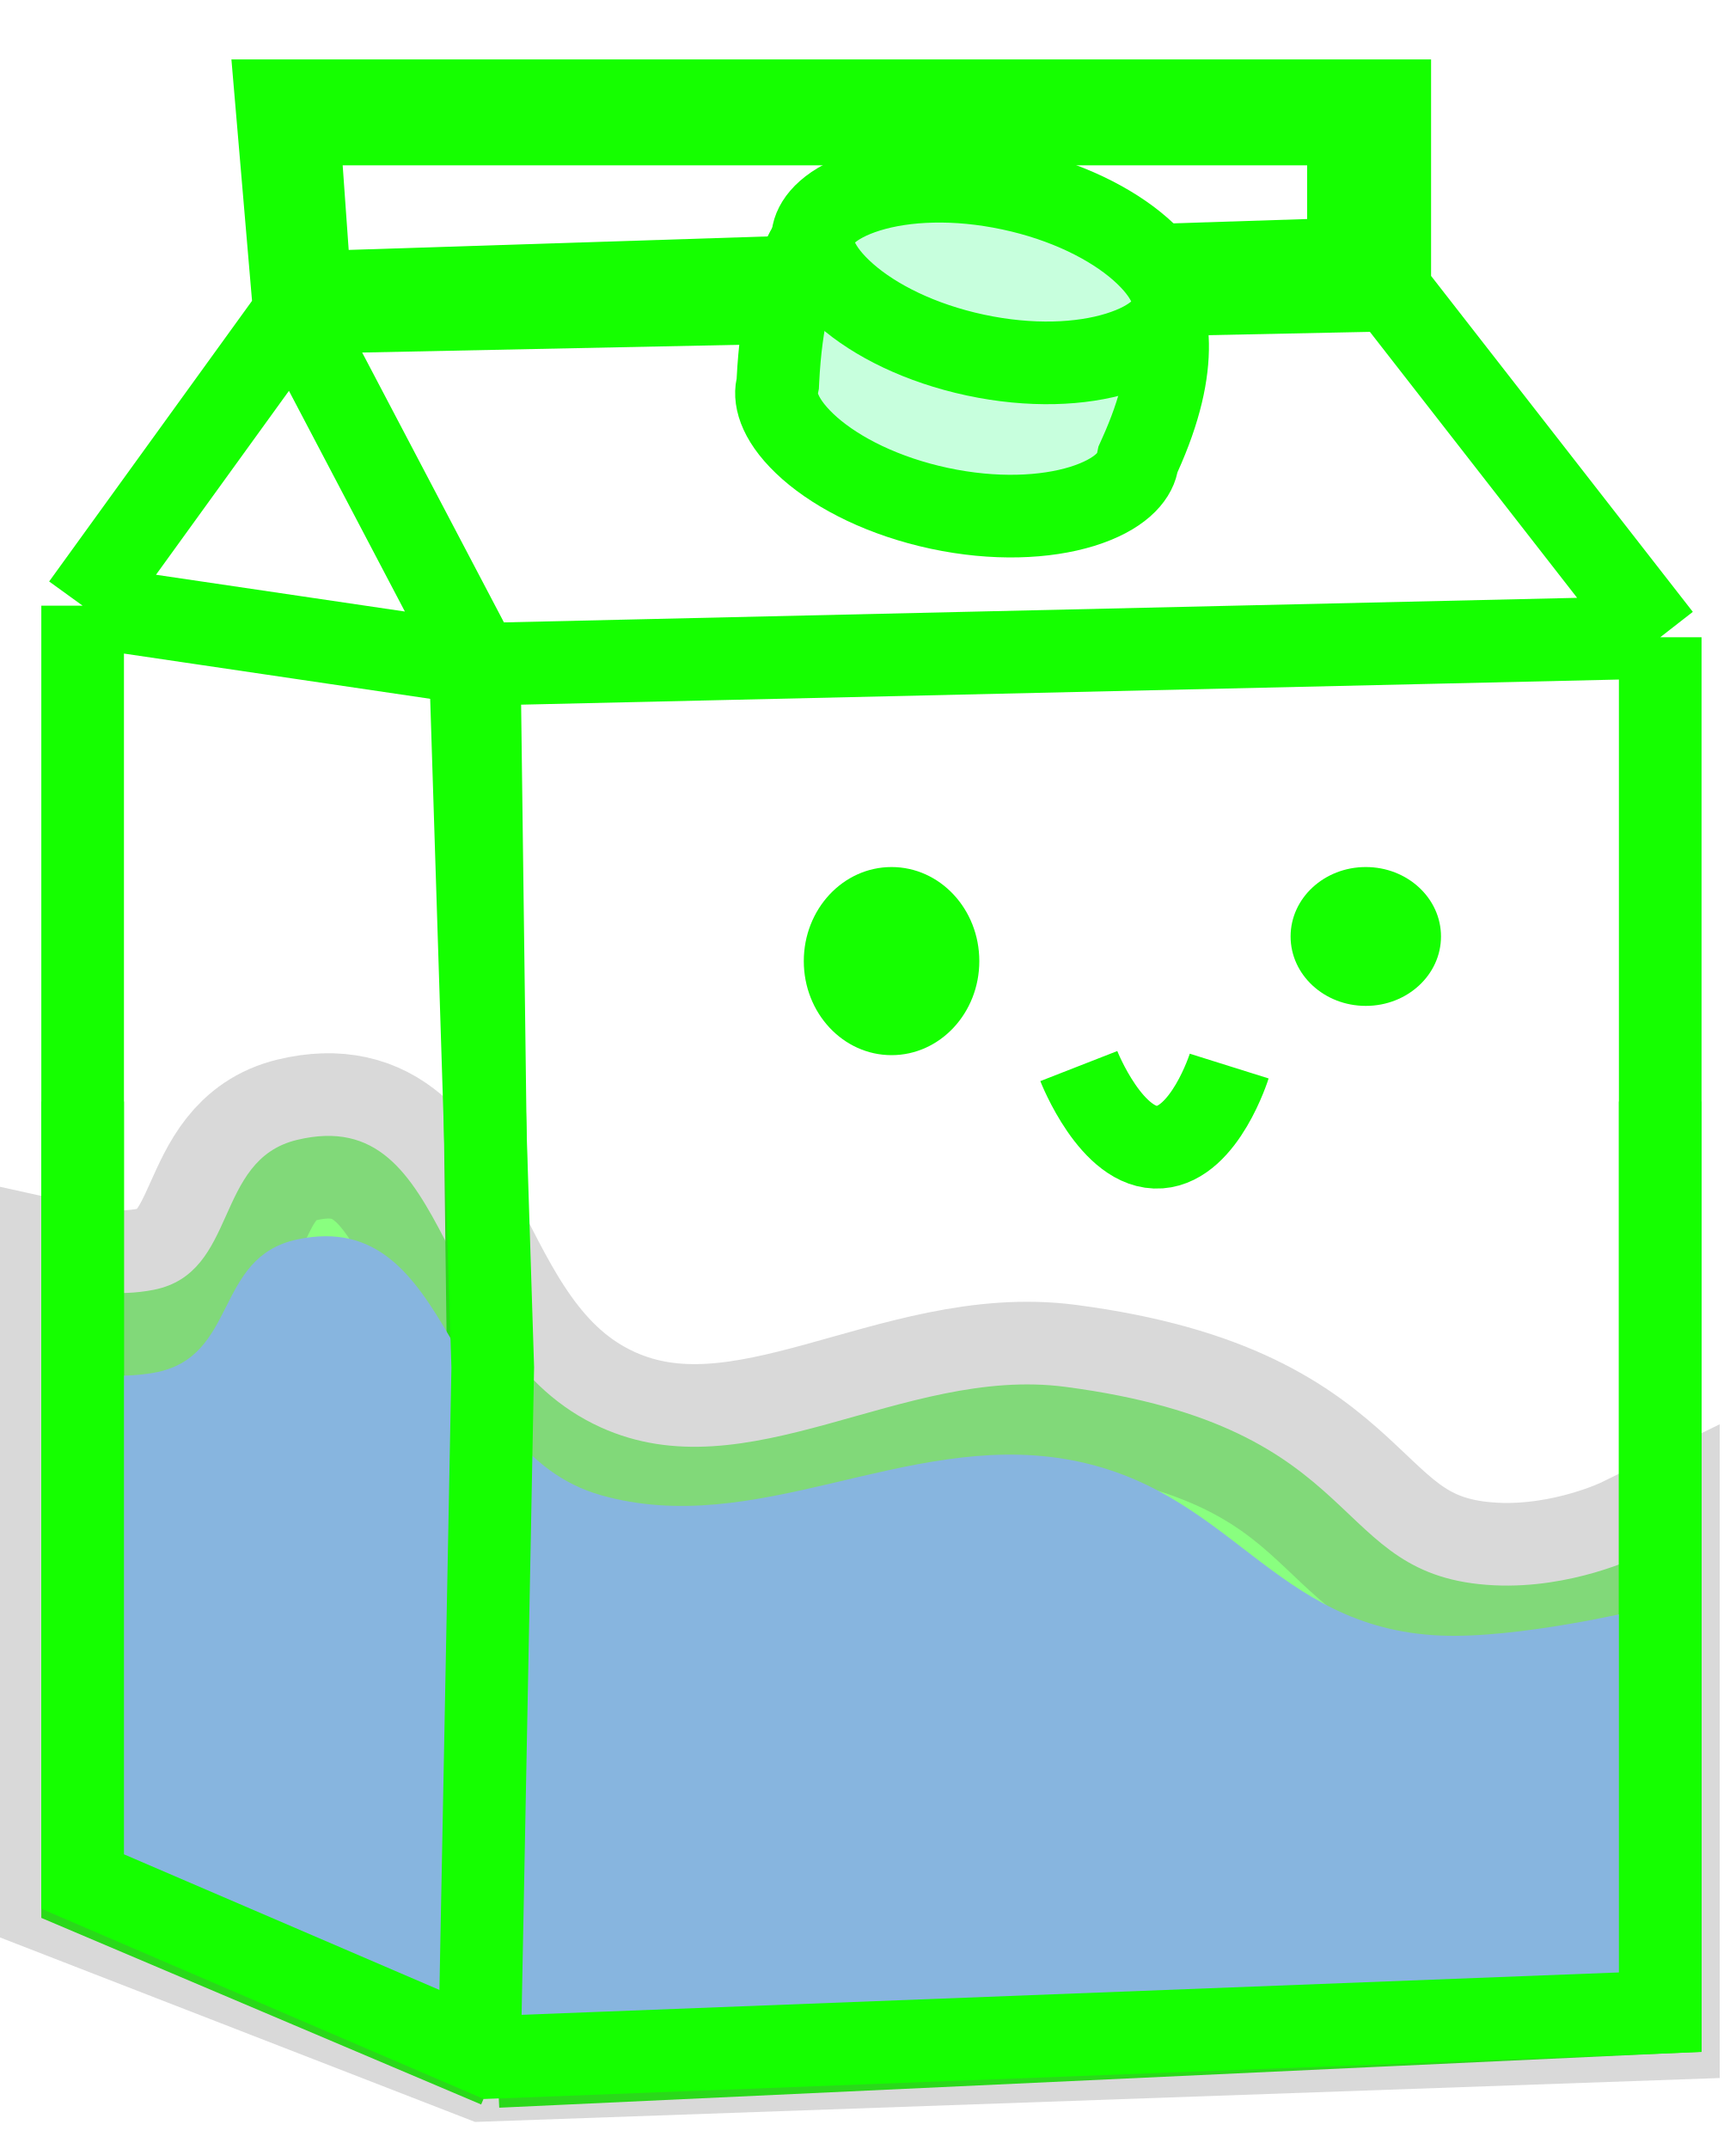
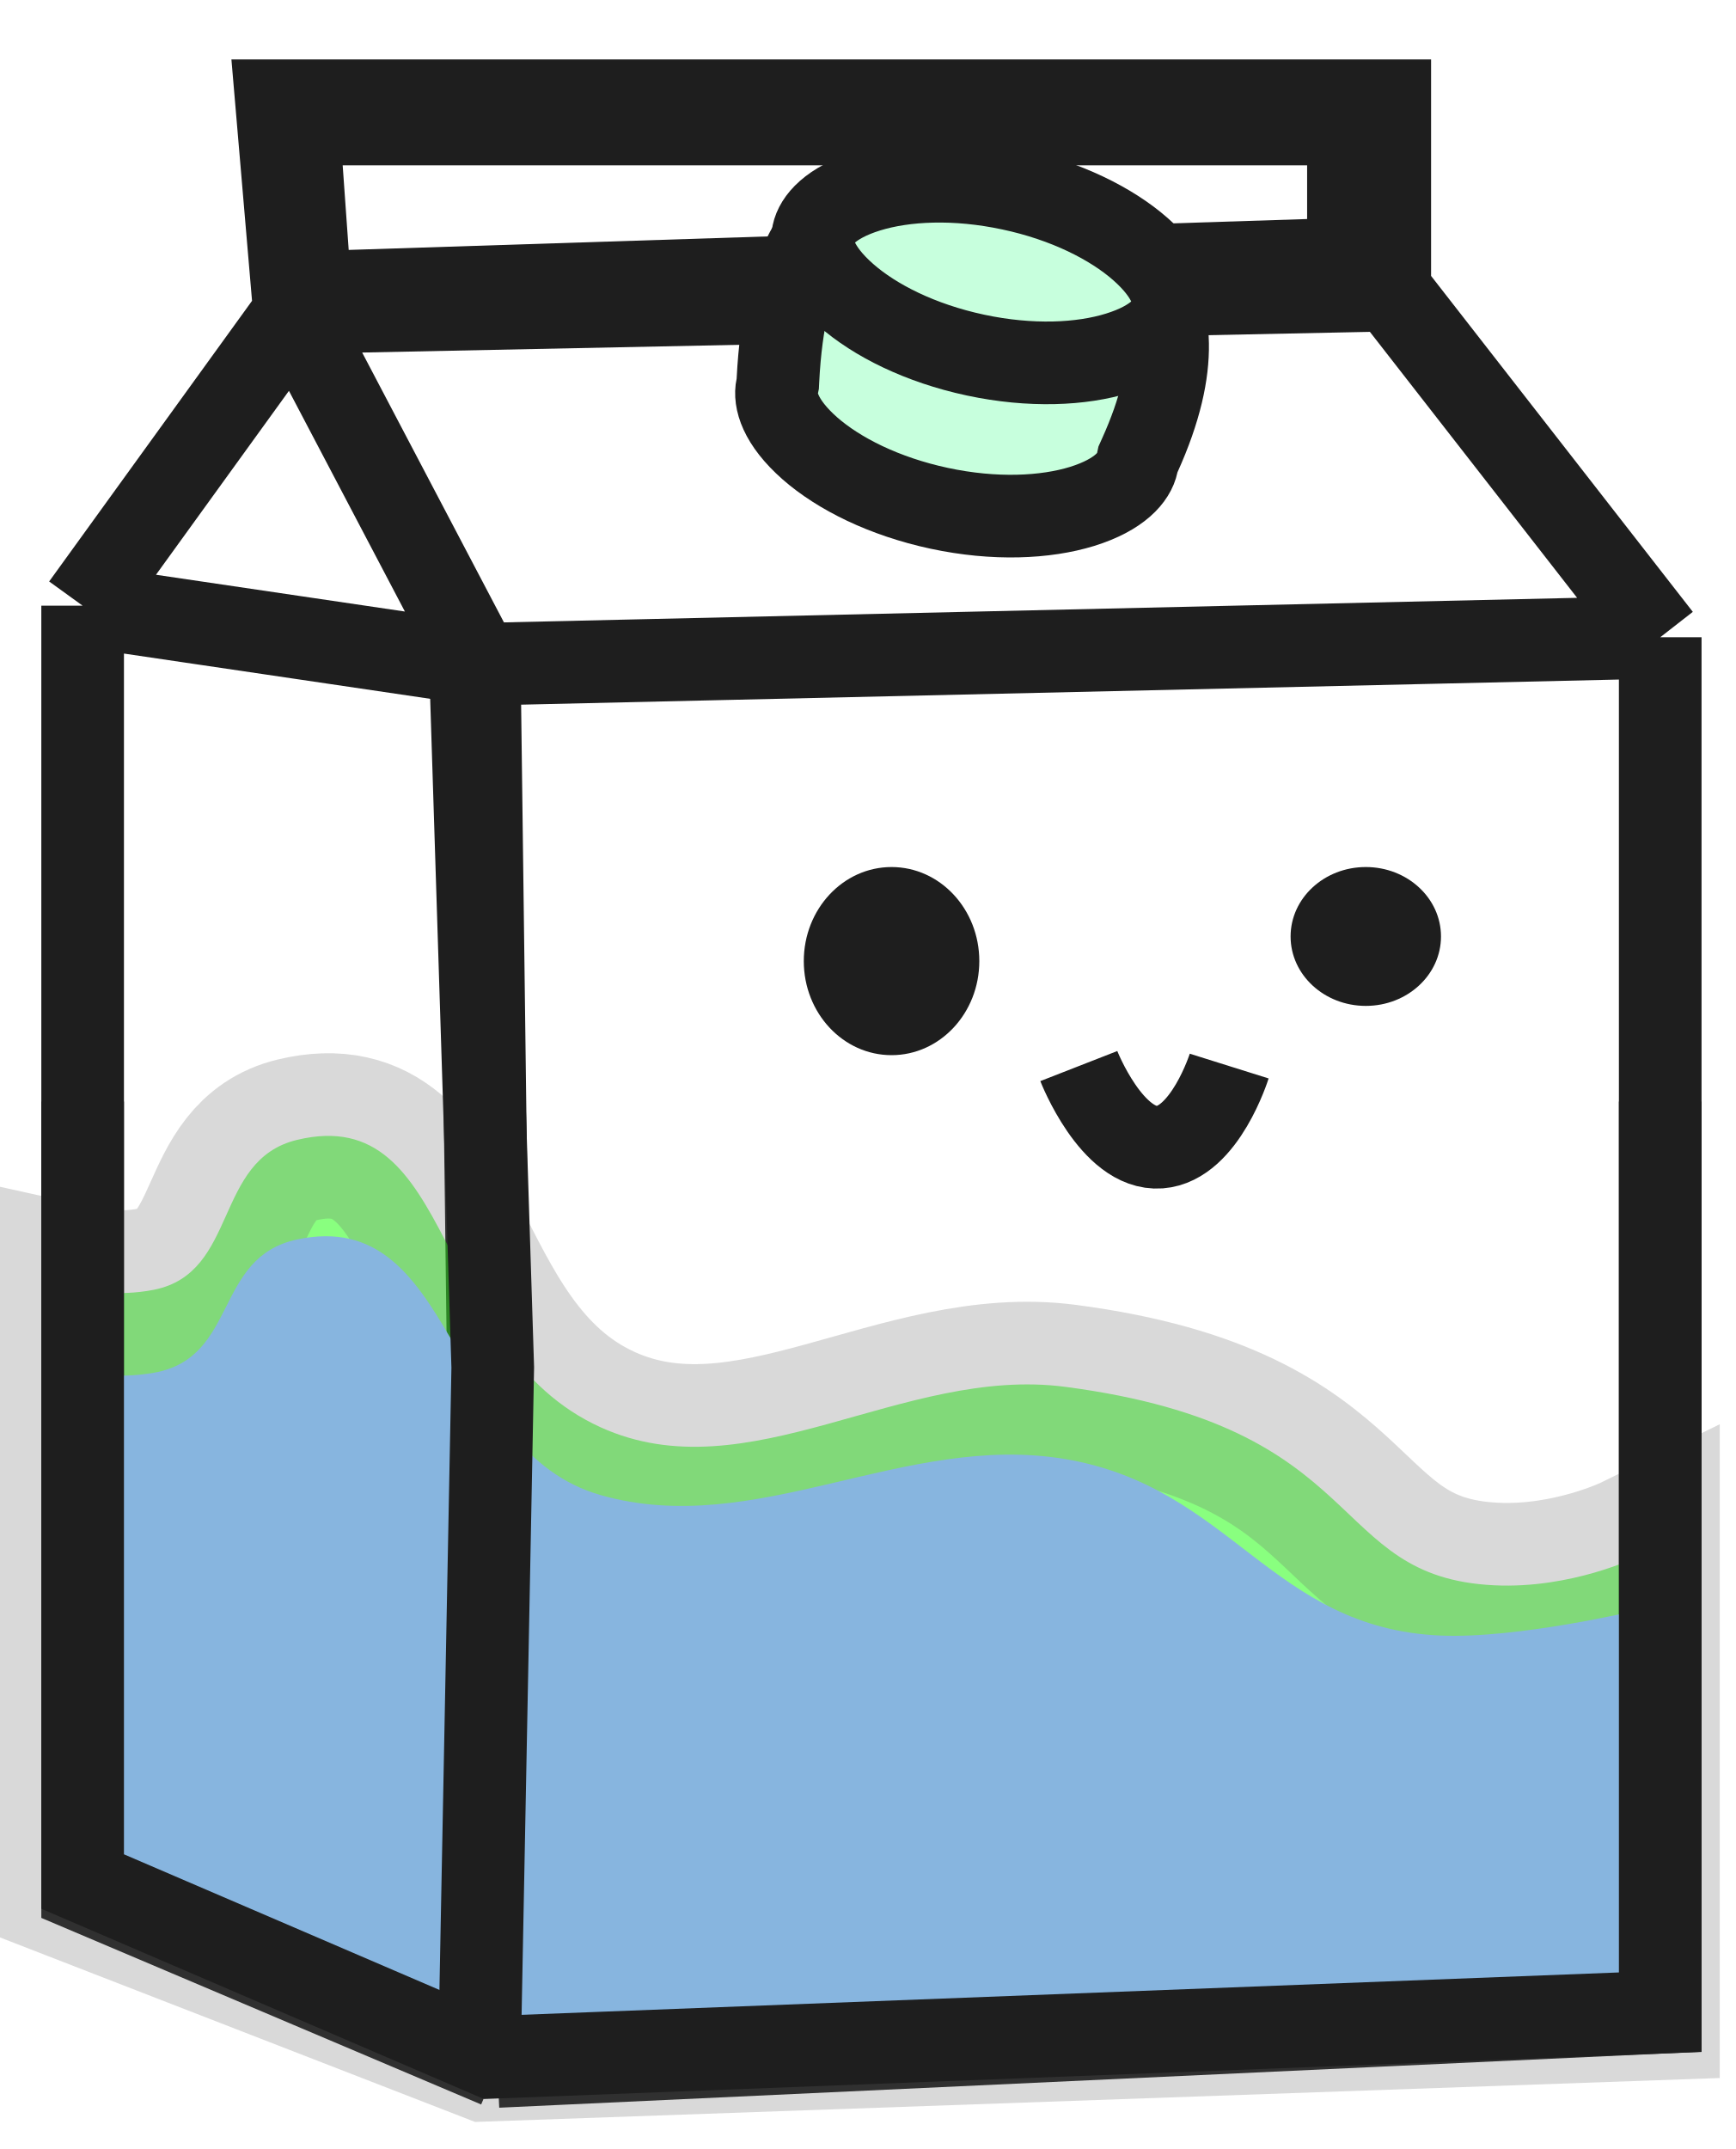
<svg xmlns="http://www.w3.org/2000/svg" width="21" height="26" viewBox="0 0 21 26" fill="none">
-   <path d="M3.755 3.539L3.61 1.5H16.318V3.134L3.755 3.539Z" stroke="#15FF00" stroke-linejoin="round" />
-   <path d="M16.818 3.51V1.219H3.345L3.564 3.782M16.818 3.51L20.091 7.71M16.818 3.51L3.564 3.782M20.091 7.71V24.346L6.018 25.001M20.091 7.71L5.8 8.037M6.018 25.001L5.8 8.037M6.018 25.001L1 22.873V7.328M5.8 8.037L3.564 3.782M5.8 8.037L1 7.328M3.564 3.782L1 7.328" stroke="#15FF00" />
+   <path d="M3.755 3.539L3.61 1.5H16.318V3.134L3.755 3.539Z" stroke="#1E1E1E" stroke-linejoin="round" />
+   <path d="M16.818 3.51V1.219H3.345L3.564 3.782M16.818 3.51L20.091 7.71M16.818 3.51L3.564 3.782M20.091 7.71V24.346L6.018 25.001M20.091 7.71L5.8 8.037M6.018 25.001L5.8 8.037M6.018 25.001L1 22.873V7.328M5.8 8.037L3.564 3.782M5.8 8.037L1 7.328M3.564 3.782L1 7.328" stroke="#1E1E1E" />
  <path d="M1 22.756V15.604C1 15.604 1.411 15.695 1.865 15.604C2.887 15.398 2.583 14.034 3.595 13.791C5.528 13.327 5.216 16.339 7.27 17.269C9.055 18.078 10.917 16.52 12.892 16.779C16.622 17.269 16.032 19.081 18.082 19.18C19.021 19.225 19.811 18.837 19.811 18.837V24.176L5.919 24.666L1 22.756Z" fill="#15FF00" fill-opacity="0.5" stroke="#696969" stroke-opacity="0.25" stroke-width="2" />
  <path d="M1 22.967V16.608C1 16.608 1.411 16.689 1.865 16.608C2.887 16.425 2.583 15.212 3.595 14.996C5.528 14.584 5.384 17.553 7.27 18.089C9.152 18.624 10.939 17.324 12.892 17.653C14.902 17.992 15.383 19.7 17.433 19.788C18.372 19.828 19.811 19.483 19.811 19.483V24.23L5.919 24.666L1 22.967Z" fill="#87B5DF" />
-   <path d="M1 13.327V22.764L5.949 24.891L20.091 24.345V13.327" stroke="#15FF00" />
-   <path d="M13.793 5.509L13.771 5.558L13.76 5.61C13.727 5.767 13.557 5.983 13.095 6.127C12.65 6.264 12.036 6.293 11.367 6.15C10.699 6.007 10.15 5.731 9.8 5.424C9.437 5.104 9.37 4.837 9.404 4.681L9.412 4.642L9.414 4.601C9.489 3.121 9.947 2.627 10.367 2.441C10.865 2.22 11.539 2.309 12.296 2.471C12.982 2.617 13.57 2.905 13.879 3.345C14.16 3.745 14.295 4.4 13.793 5.509Z" fill="#C7FFDD" stroke="#15FF00" />
-   <path d="M14.196 3.756C14.163 3.912 13.993 4.129 13.531 4.272C13.087 4.41 12.473 4.439 11.804 4.296C11.135 4.153 10.586 3.876 10.237 3.569C9.873 3.25 9.807 2.983 9.84 2.827C9.873 2.67 10.043 2.453 10.505 2.31C10.95 2.173 11.564 2.144 12.233 2.287C12.901 2.429 13.45 2.706 13.8 3.013C14.163 3.332 14.23 3.6 14.196 3.756Z" fill="#C7FFDD" stroke="#15FF00" />
-   <ellipse cx="10.789" cy="11.628" rx="1.062" ry="1.138" fill="#15FF00" />
-   <path d="M13.055 12.898C13.055 12.898 13.455 13.922 14.035 13.879C14.58 13.838 14.875 12.898 14.875 12.898" stroke="#15FF00" />
-   <ellipse cx="16.528" cy="11.33" rx="0.91" ry="0.84" fill="#15FF00" />
-   <path d="M5.691 7.981L5.963 16.544L5.8 24.999" stroke="#15FF00" />
+   <path d="M1 13.327V22.764L5.949 24.891L20.091 24.345V13.327" stroke="#1E1E1E" />
+   <path d="M13.793 5.509L13.771 5.558L13.76 5.61C13.727 5.767 13.557 5.983 13.095 6.127C12.65 6.264 12.036 6.293 11.367 6.15C10.699 6.007 10.15 5.731 9.8 5.424C9.437 5.104 9.37 4.837 9.404 4.681L9.412 4.642L9.414 4.601C9.489 3.121 9.947 2.627 10.367 2.441C10.865 2.22 11.539 2.309 12.296 2.471C12.982 2.617 13.57 2.905 13.879 3.345C14.16 3.745 14.295 4.4 13.793 5.509Z" fill="#C7FFDD" stroke="#1E1E1E" />
+   <path d="M14.196 3.756C14.163 3.912 13.993 4.129 13.531 4.272C13.087 4.41 12.473 4.439 11.804 4.296C11.135 4.153 10.586 3.876 10.237 3.569C9.873 3.25 9.807 2.983 9.84 2.827C9.873 2.67 10.043 2.453 10.505 2.31C10.95 2.173 11.564 2.144 12.233 2.287C12.901 2.429 13.45 2.706 13.8 3.013C14.163 3.332 14.23 3.6 14.196 3.756Z" fill="#C7FFDD" stroke="#1E1E1E" />
+   <ellipse cx="10.789" cy="11.628" rx="1.062" ry="1.138" fill="#1E1E1E" />
+   <path d="M13.055 12.898C13.055 12.898 13.455 13.922 14.035 13.879C14.58 13.838 14.875 12.898 14.875 12.898" stroke="#1E1E1E" />
+   <ellipse cx="16.528" cy="11.33" rx="0.91" ry="0.84" fill="#1E1E1E" />
+   <path d="M5.691 7.981L5.963 16.544L5.8 24.999" stroke="#1E1E1E" />
</svg>
